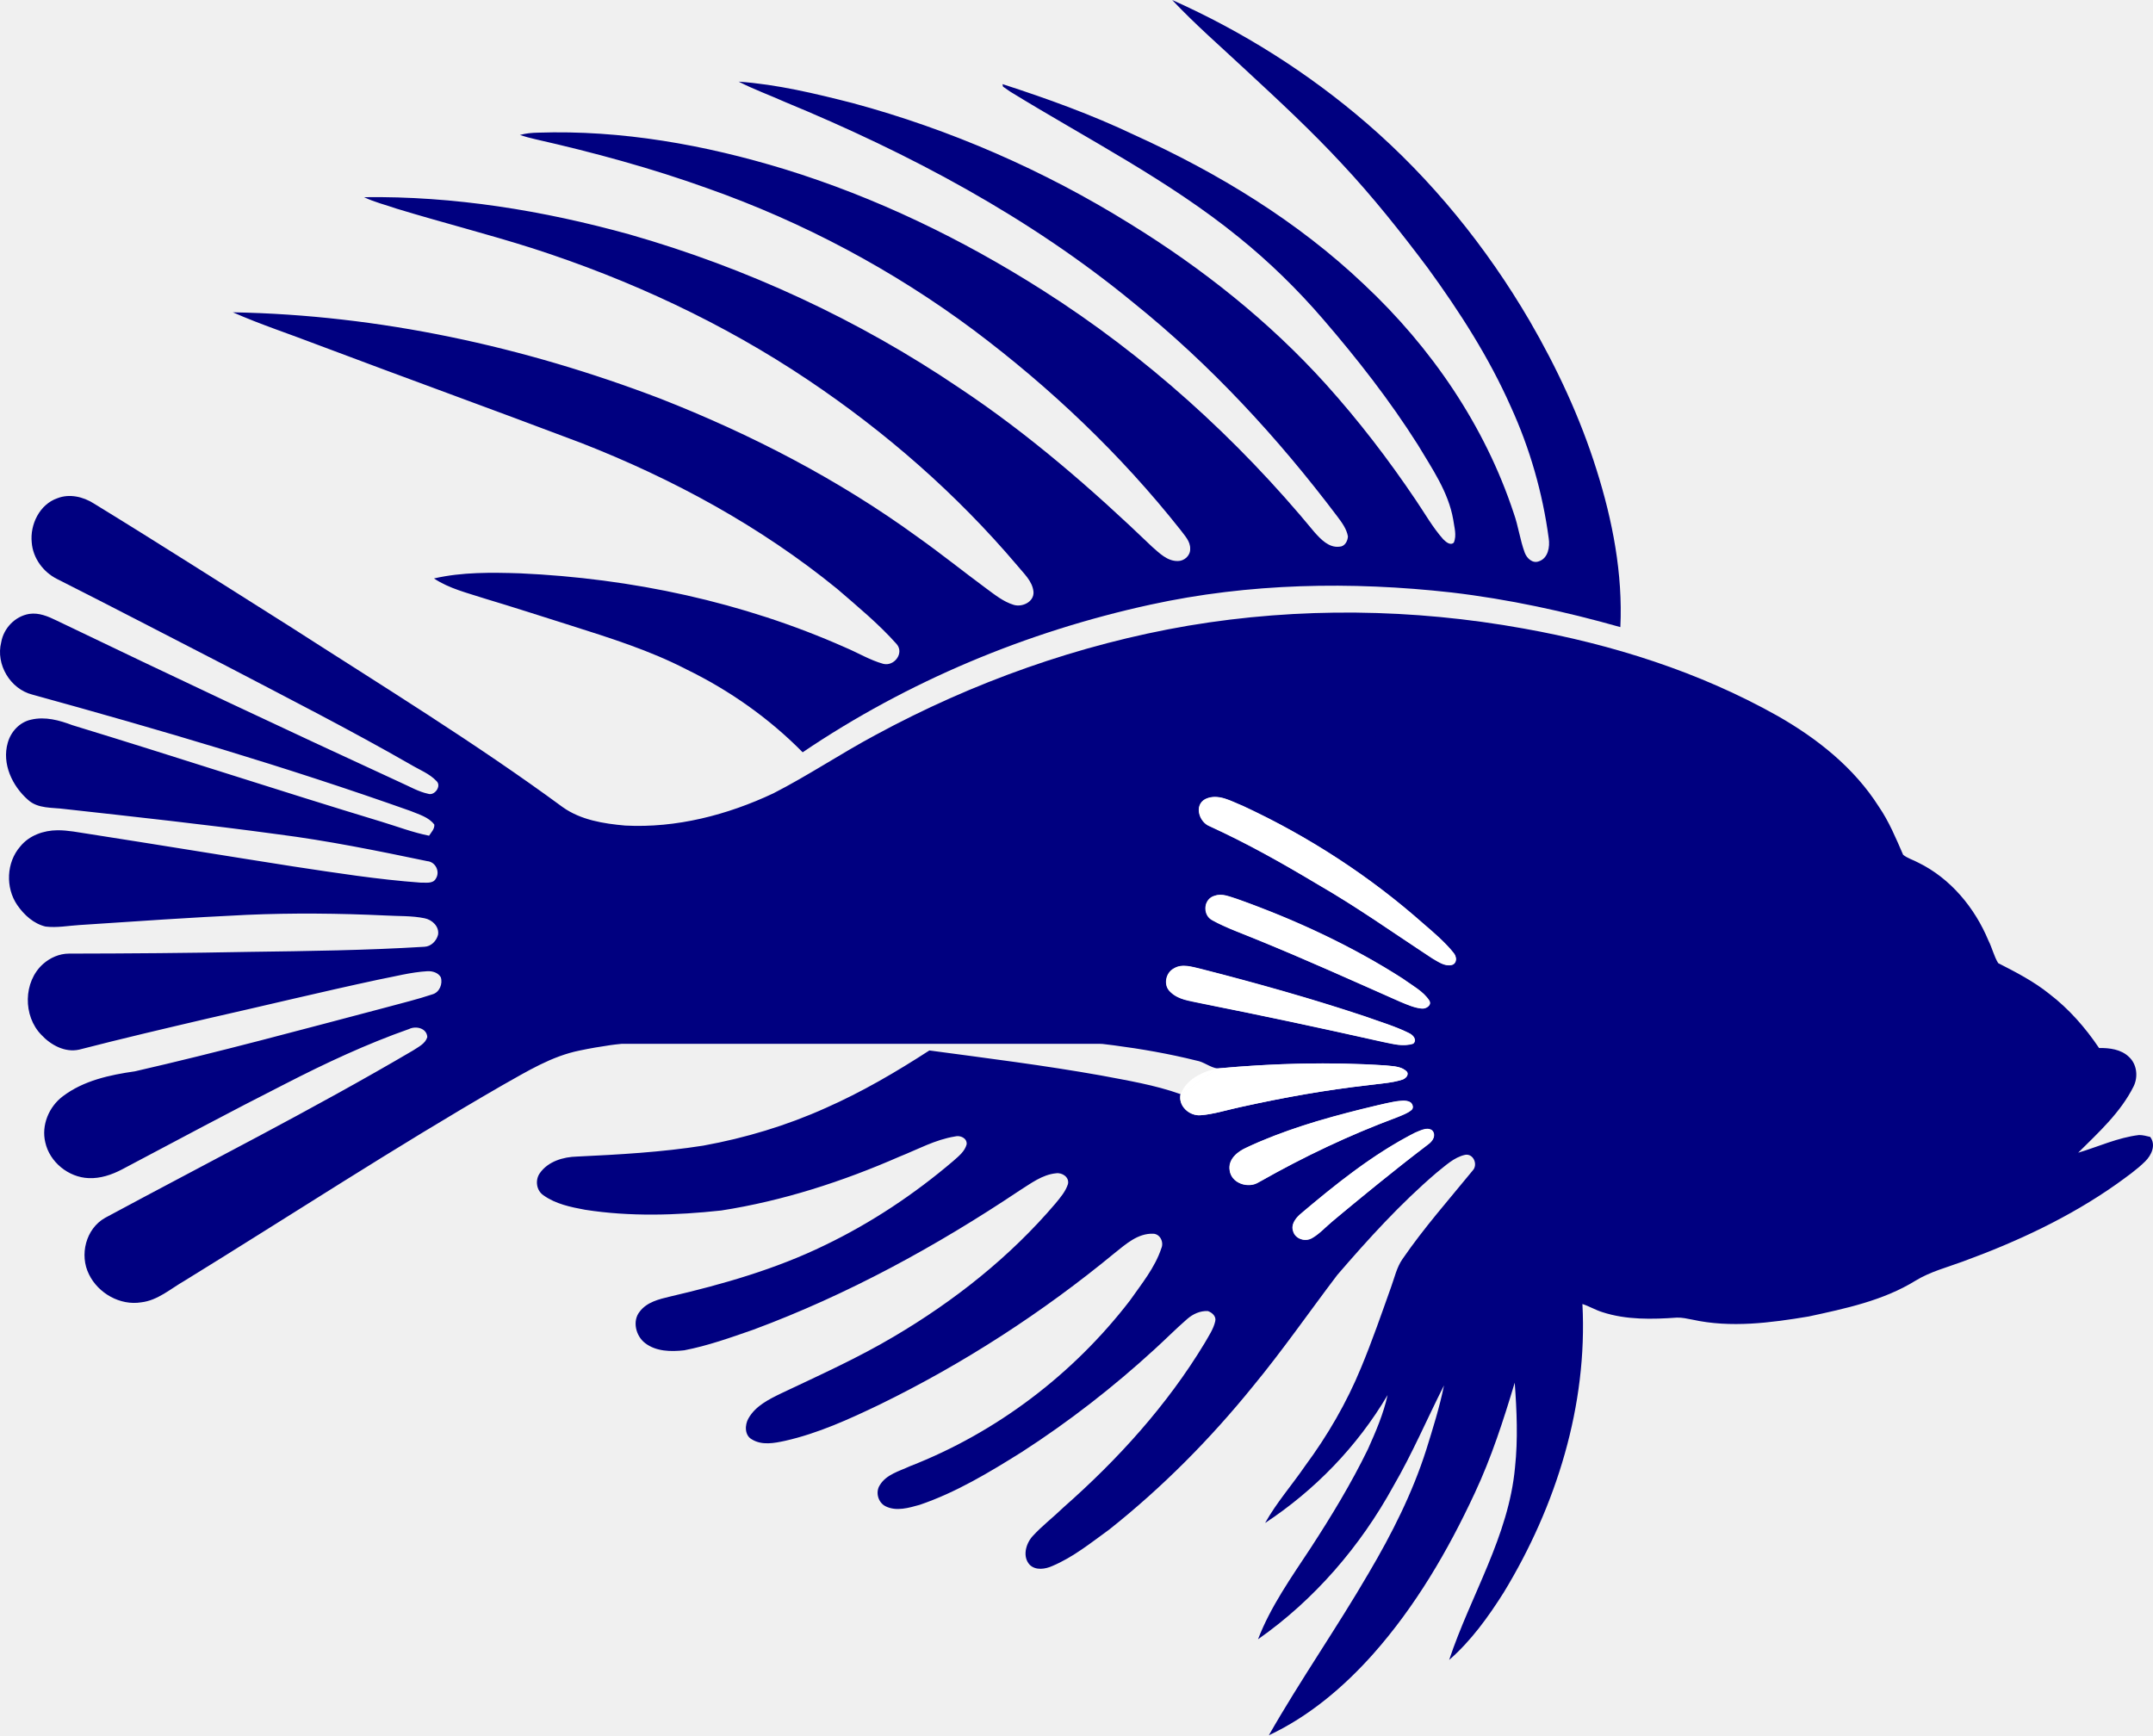
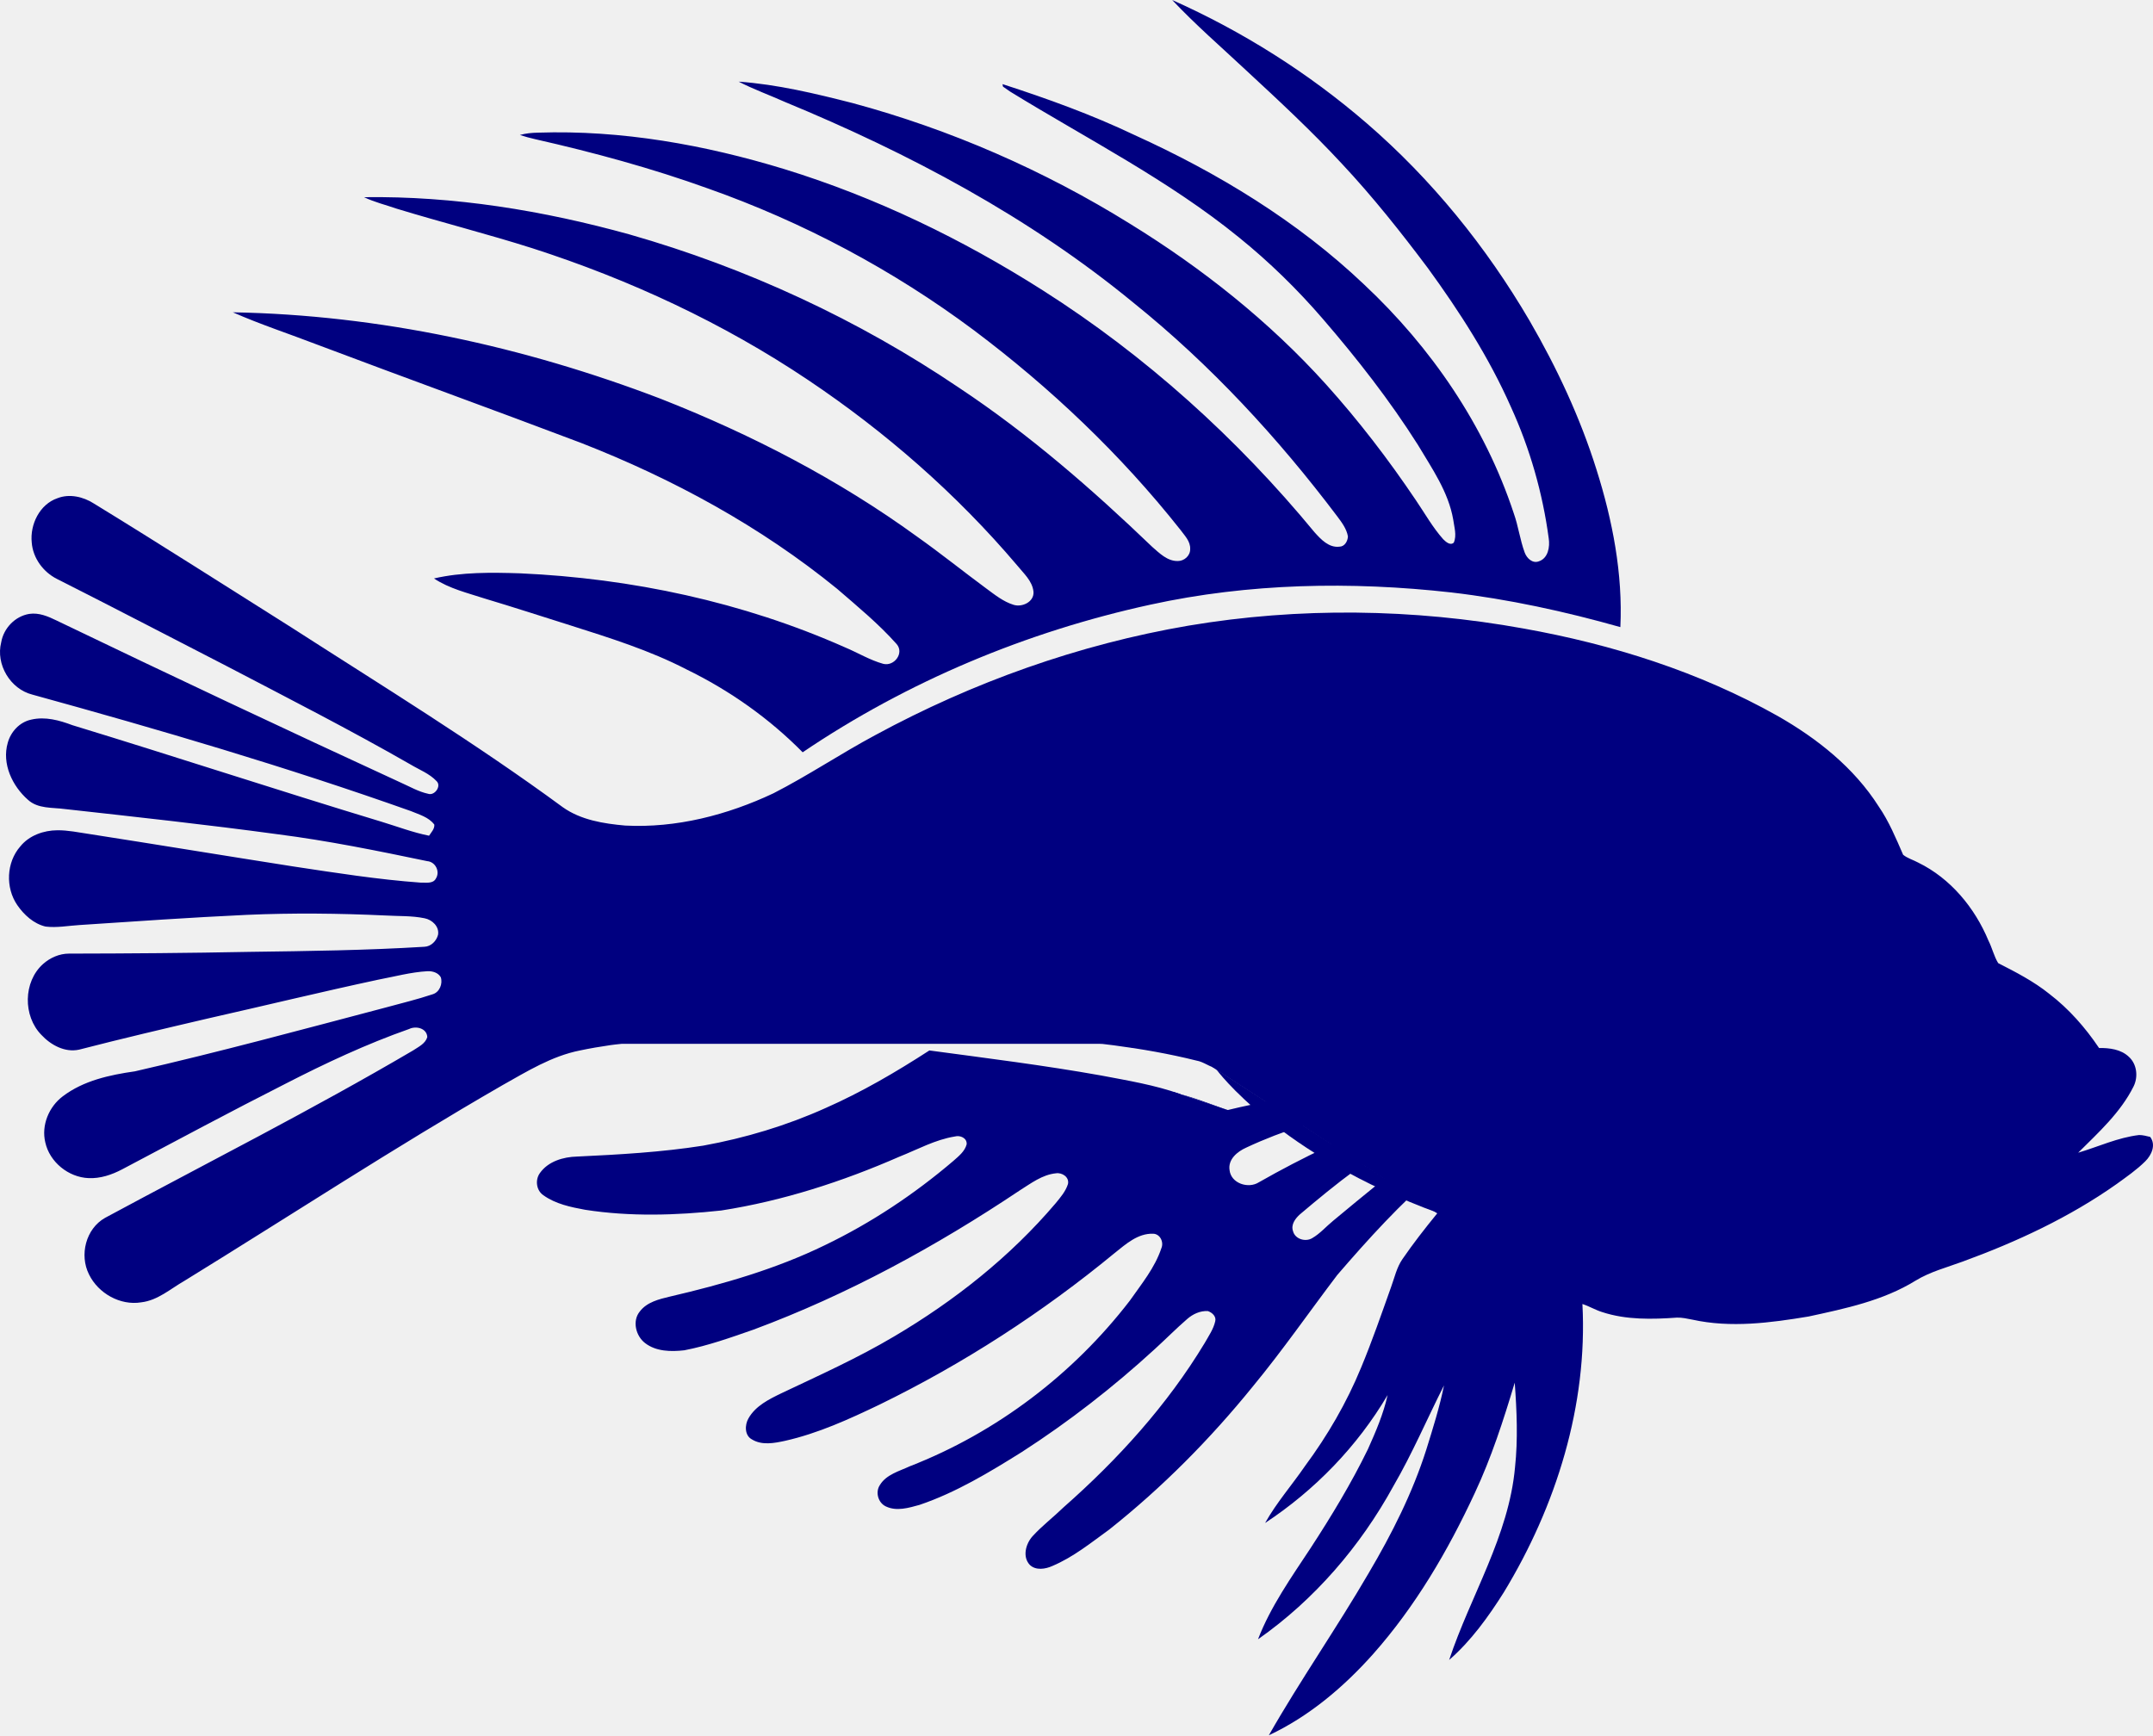
<svg xmlns="http://www.w3.org/2000/svg" version="1.1" id="svg2" width="85.607" height="69.005" viewBox="0 0 85.607 69.005">
  <defs id="defs6" />
  <g id="g8" transform="matrix(1.333333,0,0,-1.333333,-24.27948,104.5366)">
    <g id="g10" transform="matrix(0.09915025,0.01300874,-0.01300874,0.09915025,6.888078,-4.16374)" style="fill:#000080">
      <path d="m 495.91,585.738 c -2.941,1.336 -5.203,3.742 -7.504,5.942 -6.164,5.929 -12.078,12.129 -18.355,17.933 -21.113,20.024 -45.18,36.77 -70.621,50.813 -38.293,20.691 -79.914,35.664 -123.032,42.105 7.747,-4.699 15.93,-8.609 23.887,-12.937 24.613,-13.168 49.406,-25.992 74.004,-39.192 25.758,-14.16 49.863,-31.683 70.07,-53.105 5.36,-6.016 10.895,-11.945 15.43,-18.617 1.965,-2.985 -1.594,-6.571 -4.719,-5.332 -3.812,1.613 -7.082,4.269 -10.652,6.347 -28.465,17.387 -60.441,28.703 -93.23,34.512 -8.454,1.379 -17.075,2.648 -25.653,1.82 4.16,-3.621 9.367,-5.586 14.278,-7.933 8.128,-3.645 16.171,-7.481 24.25,-11.239 11.152,-5.23 22.406,-10.425 32.554,-17.48 11.922,-7.871 22.555,-17.656 31.188,-29.055 33.777,16.918 70.894,26.985 108.5,30.164 30.019,2.559 60.32,-0.859 89.5,-8.062 16.656,-4.199 32.859,-10.027 48.633,-16.805 2.816,15.68 1.828,31.856 -0.942,47.473 -2.808,16.027 -7.75,31.629 -14.004,46.625 -9.929,23.551 -23.48,45.64 -40.5,64.73 -15.293,17.153 -33.156,31.993 -52.742,44 5.926,-8.215 12.668,-15.8 19.094,-23.617 8.539,-10.277 17.082,-20.574 24.804,-31.484 7.813,-10.899 14.719,-22.414 21.301,-34.094 7.688,-14.133 14.614,-28.789 19.168,-44.27 4.008,-13.05 6.047,-26.695 6.082,-40.343 0.059,-2.559 -0.945,-5.879 -3.82,-6.407 -1.981,-0.476 -3.438,1.411 -3.828,3.118 -0.91,3.992 -0.856,8.125 -1.731,12.125 -5.144,27.004 -17.972,52.215 -35.351,73.386 -17.258,21.336 -38.93,38.719 -62.16,53.161 -11.793,7.64 -24.305,14.105 -36.989,20.132 0.016,-0.183 0.035,-0.562 0.043,-0.754 0.649,-0.589 1.293,-1.187 1.957,-1.781 20.918,-16.965 43.356,-32.289 61.942,-51.941 8.054,-8.461 15.301,-17.676 21.707,-27.442 8.59,-13.082 16.566,-26.605 23.152,-40.816 3.25,-7.547 7.215,-15.109 7.567,-23.496 0,-2.262 0.503,-4.824 -0.727,-6.867 -1.195,-0.813 -2.313,0.562 -2.984,1.402 -2.692,3.957 -4.461,8.434 -6.61,12.684 -6.492,13.043 -13.801,25.691 -22.058,37.699 -14.348,20.816 -32.114,39.144 -51.707,55.066 -23.336,19.129 -49.469,34.867 -77.332,46.453 -10.707,4.278 -21.547,8.442 -32.872,10.762 4.153,-2.875 8.657,-5.195 12.957,-7.836 34.704,-19.984 67.754,-43.5 95.192,-72.851 20.371,-21.297 37.492,-45.543 52.012,-71.145 1.089,-1.941 2.234,-3.973 2.347,-6.262 -0.234,-1.39 -1.343,-2.922 -2.918,-2.726 -3.152,0.027 -5.195,2.883 -6.8,5.23 -19.262,30.797 -43.125,58.801 -71.012,82.117 -21.778,18.235 -45.746,33.973 -71.606,45.809 -22.625,10.297 -46.703,17.953 -71.519,20.367 -1.801,0.199 -3.617,0.27 -5.403,0.008 1.446,-0.695 2.926,-1.309 4.434,-1.863 16.762,-6.18 33.273,-13.082 49.152,-21.274 26.782,-13.609 51.5,-31.246 73.043,-52.183 20.45,-20.008 38.625,-42.434 53.321,-67.008 1.035,-1.887 2.578,-3.832 2.172,-6.121 -0.211,-1.965 -2.227,-3.332 -4.141,-3.055 -3.07,0.348 -5.09,3.016 -6.996,5.176 -15.539,19.398 -32.086,38.109 -50.856,54.465 -27.156,24.086 -58.23,43.758 -91.531,58.183 -24.613,10.442 -50.504,18.227 -77.101,21.336 2.918,-1.898 6.191,-3.152 9.296,-4.707 12.766,-5.797 25.805,-10.976 38.504,-16.926 27.52,-13.019 53.493,-29.496 76.371,-49.621 20.926,-18.386 39.508,-39.48 54.622,-62.902 1.593,-2.625 3.941,-5.223 3.847,-8.477 -0.148,-3.027 -3.941,-4.234 -6.375,-3.117" style="fill:#000080;fill-opacity:1;fill-rule:nonzero;stroke:none" id="path11" />
      <path d="m 730.43,428 c -10.692,0.043 -20.032,10.02 -19.59,20.668 -0.211,9.379 7.367,17.793 16.457,19.43 11.16,2.312 22.883,-6.66 23.641,-18.004 1.574,-11.52 -8.946,-22.75 -20.508,-22.094 z m -74.711,83.156 c -2,1.211 -1.723,4.457 0.304,5.496 1.887,1.325 4.719,-0.234 4.778,-2.492 0.484,-2.664 -3.02,-4.676 -5.082,-3.004 z m -0.832,-48.218 c -0.328,-2.305 -3.559,-3.551 -5.239,-1.829 -1.937,1.594 -1.117,5.258 1.446,5.664 2.234,0.739 4.32,-1.679 3.793,-3.835 z m -17.375,-4.657 c -2.727,-1.984 -4.918,1.61 -6.375,3.496 -13.004,18.911 -27.418,36.911 -43.817,53 -2.472,2.243 -3.164,7.297 0.387,8.856 1.973,0.789 4.148,0.043 5.664,-1.317 9.871,-7.933 18.102,-17.687 25.672,-27.785 6.84,-9.543 13.289,-19.488 17.871,-30.336 0.59,-1.836 1.836,-4.09 0.598,-5.914 z m -25.961,3.946 c -2.258,-0.243 -4,1.515 -5.66,2.746 -10.332,8.925 -20.348,18.242 -31.223,26.511 -9.43,7.5 -19.109,14.704 -29.316,21.102 -3.047,1.566 -4.008,6.871 -0.364,8.285 4.043,1.359 7.61,-1.637 10.942,-3.465 18.226,-11.586 34.851,-25.742 48.988,-42.078 2.711,-2.988 5.441,-6.019 7.543,-9.488 0.832,-1.172 0.809,-3.301 -0.91,-3.613 z m -10.633,-11.731 c -2.188,0.508 -4.117,1.699 -6.035,2.789 -13.125,8.016 -26.188,16.121 -39.559,23.723 -4.344,2.547 -8.914,4.769 -12.976,7.758 -2.77,1.992 -1.723,6.797 1.773,7.175 2.328,0.469 4.434,-0.898 6.469,-1.824 16.348,-8.363 31.984,-18.246 46.043,-30.105 2.398,-2.324 5.371,-4.321 6.859,-7.414 0.641,-1.547 -1.332,-2.407 -2.574,-2.102 z m -3.445,-40.453 c -10.504,-5.973 -20.762,-12.383 -30.985,-18.832 -2.316,-1.426 -4.383,-3.313 -6.918,-4.348 -2.125,-0.906 -5.058,0.399 -5.351,2.809 -0.446,2.031 1.16,3.676 2.683,4.719 11.801,7.593 23.914,14.984 37.188,19.707 1.633,0.371 3.601,1.32 5.105,0.109 1.325,-1.574 -0.215,-3.48 -1.722,-4.164 z m -59.653,0.199 c -0.062,3.238 3.035,5.145 5.782,5.965 11.574,3.691 23.644,5.578 35.691,6.945 3.418,0.34 6.84,0.786 10.277,0.946 1.489,-0.004 3.196,0.136 4.434,-0.879 0.594,-0.645 0.777,-1.922 -0.156,-2.387 -1.274,-0.789 -2.774,-1.09 -4.2,-1.48 -14.886,-3.387 -29.468,-8.106 -43.605,-13.872 -3.395,-1.617 -8.348,0.743 -8.223,4.762 z m 50.356,31.871 c -17.317,6.356 -34.703,12.532 -52.184,18.442 -3.125,1.16 -6.765,1.898 -8.875,4.738 -1.801,2.215 -0.547,5.828 2.078,6.754 2.633,1.16 5.418,-0.25 7.903,-1.176 15.75,-6.297 31.363,-12.973 46.636,-20.375 4.137,-2.172 8.469,-4.035 12.364,-6.641 1.152,-0.644 2.406,-2.363 0.961,-3.41 -3.063,-0.59 -6.043,0.707 -8.883,1.668 z m -65.571,50.629 c -1.695,1.313 -1.437,4.164 0.34,5.27 1.957,1.218 5,0.129 4.993,-2.407 0.562,-2.867 -3.325,-4.703 -5.333,-2.863 z m -5.886,39.196 c 0.148,-2.532 -3.203,-4.063 -5.125,-2.489 -2,1.36 -1.629,4.824 0.656,5.672 2.191,1.145 4.789,-0.785 4.469,-3.183 z m -10.93,-56.247 c -0.094,-2.937 -4.516,-3.695 -5.887,-1.3 -1.101,1.597 -0.422,4.089 1.465,4.722 2.235,1.192 4.985,-0.972 4.422,-3.422 z m -17.047,21.317 c -0.32,-2.461 -3.808,-3.297 -5.402,-1.539 -1.758,1.48 -0.934,4.707 1.152,5.433 2.422,1.118 4.946,-1.461 4.25,-3.894 z m -12.676,34.887 c 0.157,-2.723 -3.738,-4.34 -5.523,-2.29 -1.742,1.524 -0.977,4.633 1.09,5.446 2.133,1.039 4.609,-0.863 4.433,-3.156 z m -17.437,-53.348 c -0.484,-2.207 -3.629,-3.281 -5.266,-1.641 -2.05,1.489 -1.304,5.012 1.075,5.703 2.417,1.004 5.031,-1.644 4.191,-4.062 z m 97.742,73.008 c 2,1.722 5.285,0.07 5.109,-2.563 0.333,-2.711 -3.281,-4.387 -5.253,-2.719 -1.723,1.282 -1.622,4.086 0.144,5.282 z m 53.164,-6.274 c 2.207,0.864 4.52,-1.093 4.278,-3.386 0.105,-2.555 -3.387,-4.149 -5.196,-2.297 -2,1.414 -1.375,4.922 0.918,5.683 z m -171.48,-50.402 c -2.094,1.133 -1.887,4.476 0.027,5.672 2.063,1.445 5.059,-0.285 4.773,-2.797 0.387,-2.59 -2.73,-4.149 -4.8,-2.875 z m -3.254,22.855 c -0.184,-2.593 -3.887,-3.589 -5.465,-1.609 -1.695,1.531 -0.941,4.563 1.129,5.336 2.316,1.168 5,-1.301 4.336,-3.727 z m -25.168,-34.199 c -0.695,-2.527 -4.531,-2.762 -5.778,-0.582 -1.195,1.613 -0.292,3.969 1.458,4.723 2.515,1.488 5.332,-1.672 4.32,-4.141 z m -16.297,18 c -1.879,1.098 -2,4.285 -0.035,5.336 2.086,1.567 5.015,-0.207 4.918,-2.703 0.219,-2.449 -2.961,-4.059 -4.883,-2.633 z m -27.77,-19.14 c -1.566,1.41 -1.191,4.25 0.68,5.21 2.016,1.454 4.906,-0.296 4.762,-2.703 0.406,-2.804 -3.606,-4.586 -5.442,-2.507 z m -5.253,20.285 c -0.313,-2.328 -3.594,-3.032 -5.196,-1.567 -1.715,1.399 -1.262,4.407 0.692,5.36 2.476,1.445 5.363,-1.18 4.504,-3.793 z M 334.98,485.145 c -1.621,1.222 -1.558,3.964 0.059,5.164 1.938,1.765 5.34,0.136 5.098,-2.496 0.355,-2.7 -3.199,-4.223 -5.157,-2.668 z M 811.316,384.313 c -1.046,0.398 -2.093,0.839 -3.203,0.984 -6.363,0.086 -12.476,-1.871 -18.699,-2.867 6.805,5.207 14.066,10.218 18.941,17.433 1.793,2.664 1.883,6.492 -0.257,8.985 -2.043,2.519 -5.371,3.371 -8.45,3.734 -3.265,6.563 -7.394,12.742 -12.593,17.922 -4.121,4.312 -9.047,7.73 -13.938,11.09 -0.984,2.207 -1.195,4.746 -2.008,7.047 -2.769,10.261 -8.804,19.871 -17.757,25.797 -1.36,0.992 -2.981,1.66 -4.141,2.89 -1.488,5.168 -2.883,10.41 -5.348,15.231 -5.777,12.429 -15.562,22.504 -26.383,30.699 -21.492,16.109 -46.167,27.586 -71.699,35.691 -31.89,10.192 -65.535,15.067 -99.004,13.852 -33.109,-1.289 -65.906,-8.344 -96.824,-20.215 -10.918,-4.121 -21.394,-9.34 -32.39,-13.262 -14.45,-4.629 -30.071,-6.554 -45.079,-3.785 -6.3,1.402 -12.89,3.356 -17.73,7.844 -23.43,22.457 -48.688,42.883 -73.449,63.836 -17.785,14.746 -35.457,29.633 -53.43,44.168 -2.875,2.414 -6.812,3.906 -10.562,2.976 -5.5,-1.109 -9.172,-6.707 -9.317,-12.105 -0.254,-4.656 2.25,-9.184 6.07,-11.766 15.637,-10.656 31.149,-21.512 46.7,-32.285 16.996,-11.934 34.109,-23.699 50.629,-36.289 2.39,-1.902 5.218,-3.391 7.039,-5.914 1.359,-1.66 -1.161,-4.336 -2.973,-3.426 -2.801,0.996 -5.168,2.856 -7.688,4.387 -31.984,20.148 -63.8,40.566 -95.441,61.254 -2.344,1.554 -4.934,3.09 -7.844,3.027 -4.277,-0.137 -8.129,-3.238 -9.386,-7.297 -2.528,-6.332 0.851,-14.183 7.195,-16.695 36.254,-15.301 72.281,-31.215 107.348,-49.102 2.312,-1.351 5.089,-2.484 6.449,-4.937 -0.086,-1.313 -1.211,-2.137 -1.989,-3.07 -4.675,1.585 -9.039,3.949 -13.527,5.98 -29.34,13.258 -58.348,27.227 -87.656,40.547 -3.664,1.957 -7.699,3.664 -11.957,3.234 -3.5,-0.269 -6.485,-2.765 -7.828,-5.933 -2.606,-5.957 -0.344,-12.969 3.769,-17.653 2.594,-3.082 6.891,-3.168 10.5,-4.148 20.692,-5.086 41.387,-10.121 61.949,-15.715 14.625,-3.852 28.938,-8.773 43.208,-13.758 2.421,-0.511 3.48,-3.594 1.894,-5.492 -1.082,-1.523 -3.195,-0.734 -4.715,-0.598 -12.472,2.567 -24.695,6.176 -36.929,9.7 -19.75,5.8 -39.45,11.765 -59.208,17.55 -3.031,0.86 -6.019,1.922 -9.16,2.313 -4.097,0.516 -8.57,-0.426 -11.629,-3.344 -4.753,-4.172 -6.015,-11.609 -3.168,-17.211 1.618,-3.172 4.122,-6.156 7.532,-7.457 3.293,-0.859 6.746,-0.629 10.113,-0.867 16.609,-1.074 33.223,-2.078 49.812,-3.477 13.739,-1.195 27.403,-3.136 40.973,-5.562 3.84,-0.742 7.781,-1.055 11.488,-2.344 2.176,-0.719 4.086,-3.012 3.352,-5.402 -0.695,-1.77 -2.539,-3.207 -4.504,-3.024 -17.367,1.204 -34.652,3.25 -51.934,5.282 -17.835,1.984 -35.652,4.183 -53.453,6.488 -2.808,0.359 -5.707,-0.488 -8.035,-2.07 -6.574,-4.485 -7.984,-14.602 -3.246,-20.895 2.402,-3.375 6.274,-6.207 10.594,-5.828 13.047,1.605 26.121,2.91 39.191,4.211 17.332,1.59 34.625,3.473 51.973,4.875 4.953,0.277 9.914,0.961 14.883,0.594 1.476,-0.129 3.101,-0.832 3.691,-2.309 0.379,-2.008 -0.945,-4.367 -3.047,-4.711 -4.703,-0.918 -9.465,-1.422 -14.211,-2.07 -25.582,-3.27 -51.152,-6.735 -76.832,-9.168 -7.593,-0.09 -15.55,-0.738 -22.281,-4.582 -4.508,-2.535 -7.523,-7.715 -6.977,-12.934 0.512,-6.012 5.508,-11.258 11.43,-12.269 3.438,-0.614 6.969,0.093 10.207,1.281 17.188,6.391 34.332,12.891 51.629,18.98 12.668,4.543 25.535,8.625 38.711,11.403 2.184,0.742 5.293,-0.469 5.059,-3.11 -0.856,-1.886 -3.004,-2.535 -4.719,-3.386 -32.098,-13.61 -65.016,-25.153 -97.578,-37.559 -6.117,-2.469 -9.078,-9.984 -6.93,-16.105 1.984,-5.938 8.012,-10.485 14.356,-10.274 4.96,-0.074 9.164,2.863 13.585,4.672 33.872,15.18 67.321,31.316 101.633,45.516 7.828,3.136 15.703,6.703 24.25,7.269 12.321,0.957 24.676,0.016 36.989,-0.66 19.992,-1.324 39.925,-3.535 59.761,-6.367 12.371,-1.879 24.754,-3.754 36.973,-6.445 16.293,-3.469 32.613,-7.301 48.141,-13.415 2.179,-0.652 3.757,-2.535 5.91,-3.152 16.765,-0.652 33.543,-2.371 50.019,-5.652 2.106,-0.528 4.676,-0.84 5.992,-2.774 0.364,-1.183 -0.933,-1.953 -1.906,-2.101 -3.246,-0.555 -6.558,-0.254 -9.824,-0.289 -13.082,0.254 -26.164,-0.371 -39.188,-1.524 -3.976,-0.32 -7.957,-1.078 -11.949,-0.847 -3.367,0.242 -6.218,3.648 -5.011,7.015 -7.239,3.711 -15.086,6.067 -22.79,8.606 -16.437,5.211 -33.136,9.55 -49.777,14.054 -10.66,-5.074 -21.578,-9.683 -32.922,-13 -12.207,-3.679 -24.875,-5.738 -37.601,-6.371 -12.617,-0.328 -25.215,0.614 -37.778,1.664 -4.078,0.438 -8.718,-0.297 -11.617,-3.441 -1.734,-1.844 -1.75,-4.996 0.188,-6.707 3.246,-3.043 7.586,-4.547 11.75,-5.899 13.039,-3.824 26.679,-5.187 40.226,-5.496 18.563,0.442 36.965,3.844 54.774,9.004 5.679,1.43 11.265,3.653 17.179,3.817 1.61,0.246 3.61,-0.95 3.176,-2.789 -0.848,-2.051 -2.863,-3.211 -4.613,-4.403 -12.817,-8.316 -26.66,-15.109 -41.18,-19.898 -15.449,-5.172 -31.656,-7.602 -47.82,-9.195 -3.332,-0.348 -7.039,-0.727 -9.516,-3.247 -2.656,-2.496 -2.129,-7.082 0.336,-9.535 2.926,-2.953 7.336,-3.586 11.309,-3.66 7.172,0.43 14.219,1.965 21.238,3.418 29.191,6.676 57.305,17.57 84.117,30.824 3.629,1.664 7.301,3.809 11.422,3.68 1.859,0.043 3.852,-1.664 3.125,-3.645 -0.976,-2.089 -2.738,-3.656 -4.391,-5.21 -15.515,-14.063 -33.742,-24.946 -52.964,-33.129 -11.524,-4.942 -23.547,-8.555 -35.461,-12.399 -3.914,-1.297 -8.157,-2.726 -10.739,-6.156 -1.375,-1.773 -1.851,-4.91 0.219,-6.371 2.727,-2.199 6.457,-1.965 9.738,-1.692 10.055,0.922 19.766,3.915 29.317,7.04 26.418,8.851 51.75,20.91 75.379,35.683 3.672,2.215 7.636,4.984 12.16,4.242 2.066,-0.328 2.898,-2.925 1.867,-4.621 -2.676,-5.527 -7.266,-9.797 -11.359,-14.273 -19.61,-19.574 -44.539,-33.821 -71.473,-40.434 -3.324,-1.055 -7.301,-1.512 -9.605,-4.422 -1.653,-1.914 -1.176,-5.152 0.945,-6.511 2.976,-1.957 6.738,-1.325 10.051,-0.86 11.285,2.25 21.89,6.918 32.304,11.672 15.086,7.145 29.551,15.637 43.219,25.223 3.625,2.519 7.106,5.238 10.793,7.672 1.879,1.254 4.211,2 6.469,1.543 1.168,-0.59 2.32,-1.899 1.746,-3.309 -0.844,-2.277 -2.523,-4.098 -3.961,-6.012 -13.5,-16.918 -30.176,-31.058 -48.098,-43.101 -3.394,-2.528 -7.093,-4.641 -10.332,-7.383 -2.265,-1.965 -3.824,-5.664 -1.867,-8.348 1.559,-1.922 4.422,-1.844 6.594,-1.187 6.523,1.793 12.34,5.375 18.238,8.566 17.332,10.395 33.395,22.856 48.043,36.77 10.176,9.48 19.516,19.804 29.285,29.683 10.555,9.426 21.395,18.621 33.274,26.356 2.875,1.703 5.715,3.886 9.156,4.199 2.539,0.144 3.512,-3.414 1.656,-4.926 -8.179,-7.699 -16.691,-15.113 -24.219,-23.484 -2.023,-2.235 -3.035,-5.125 -4.406,-7.75 -3.906,-7.637 -7.738,-15.317 -12.035,-22.742 -5.601,-9.77 -12.519,-18.746 -20.328,-26.844 -4.633,-5.168 -9.922,-9.789 -14.07,-15.36 15.949,7.743 30.25,19.086 41.179,33.075 -1.957,-5.418 -4.929,-10.383 -7.933,-15.266 -6.266,-9.48 -13.383,-18.363 -20.762,-26.988 -6.848,-7.93 -14.059,-15.68 -19.102,-24.942 18.2,9.496 33.907,23.543 46.004,40.079 6.848,8.875 12.536,18.554 18.848,27.792 -2.145,-6.269 -4.953,-12.285 -7.723,-18.296 -5.777,-12.317 -13.472,-23.61 -21.836,-34.293 -11.566,-14.996 -24.375,-28.989 -35.808,-44.086 12.64,4.031 23.984,11.347 33.972,19.965 14.364,12.464 26.125,27.628 36.29,43.636 6.312,9.864 11.332,20.469 16.121,31.129 -0.485,-8.41 -1.215,-16.851 -3.203,-25.058 -4.52,-20.098 -18.122,-36.192 -26.946,-54.391 7.238,4.812 13.262,11.227 18.789,17.879 18.813,23.418 32.071,52.043 34.426,82.207 1.938,-0.918 3.617,-2.285 5.574,-3.176 6.797,-3.254 14.418,-4.07 21.844,-4.512 1.551,-0.156 3.016,-0.718 4.488,-1.199 11.02,-3.996 22.946,-3.976 34.504,-3.578 11.16,0.926 22.656,1.793 32.996,6.449 4.657,2.071 9.75,2.699 14.684,3.813 16.73,3.738 33.266,8.933 48.488,16.941 3.195,1.735 6.465,3.406 9.367,5.613 2.102,1.59 3.895,4.438 2.414,7.04" style="fill:#000080;fill-opacity:1;fill-rule:nonzero;stroke:none" id="path10" />
      <path d="m 727.195,457.438 c -4.34,-1.817 -7.101,-7 -5.718,-11.586 1.074,-4.567 5.812,-7.832 10.48,-7.098 5.445,0.301 9.859,5.863 8.789,11.246 -0.887,6.008 -7.996,9.926 -13.551,7.438" style="fill:#000080;fill-opacity:1;fill-rule:nonzero;stroke:none" id="path9" />
    </g>
    <path id="rect5" style="fill:#000080;stroke-width:0.799;stroke-dasharray:0.799, 0.799" d="m 53.717,-58.782 v 2.817 h 8.232 v -2.817 z m 10.847,1.919 v 7.704 h 2.15 v -7.704 z m -18.505,0.688 v 2.791 H 33.271 v 6.113 h 17.793 v -3.51 h 2.188 v -5.394 z m 24.883,4.096 v 5.228 h 4.969 V -52.079 Z" transform="scale(1,-1)" />
    <rect style="fill:#000080;stroke-width:0.318;stroke-dasharray:0.318, 0.318" id="rect11" width="12.245" height="1.98" x="1.083" y="-81.737" transform="matrix(0.7169892,-0.6970842,-0.6970842,-0.7169892,0,0)" />
-     <path style="fill:#ffffff;stroke-width:0.017;stroke-dasharray:0.017, 0.017" d="m 57.456,38.359 c -0.2,-0.056 -0.413,-0.188 -1.752,-1.085 -1.84,-1.232 -2.186,-1.452 -3.57,-2.27 -1.488,-0.879 -2.633,-1.498 -3.68,-1.989 -0.142,-0.067 -0.309,-0.145 -0.371,-0.175 -0.189,-0.09 -0.333,-0.263 -0.386,-0.466 -0.138,-0.529 0.366,-0.821 1.038,-0.601 0.371,0.121 1.46,0.636 2.265,1.07 1.934,1.044 3.71,2.264 5.315,3.65 0.074,0.064 0.285,0.246 0.469,0.405 0.508,0.439 0.979,0.918 1.063,1.082 0.017,0.032 0.034,0.09 0.04,0.128 0.012,0.088 -0.035,0.193 -0.105,0.234 -0.065,0.039 -0.218,0.047 -0.324,0.017 z" id="path12" transform="matrix(0.75,0,0,-0.75,18.20961,78.40247)" />
-     <path style="fill:#ffffff;stroke-width:0.017;stroke-dasharray:0.017, 0.017" d="m 56.375,40.076 c -0.27,-0.059 -0.343,-0.089 -1.961,-0.806 -2.433,-1.079 -3.959,-1.732 -5.016,-2.145 -0.662,-0.259 -1.195,-0.512 -1.307,-0.621 -0.09,-0.087 -0.144,-0.212 -0.152,-0.348 -0.007,-0.133 0.011,-0.207 0.079,-0.319 0.118,-0.195 0.399,-0.29 0.682,-0.23 0.35,0.074 1.692,0.579 2.737,1.03 1.723,0.743 3.431,1.66 4.631,2.486 0.388,0.267 0.534,0.386 0.66,0.537 0.146,0.175 0.16,0.251 0.064,0.344 -0.1,0.097 -0.213,0.116 -0.417,0.072 z" id="path13" transform="matrix(0.75,0,0,-0.75,18.20961,78.40247)" />
-     <path style="fill:#ffffff;stroke-width:0.017;stroke-dasharray:0.017, 0.017" d="m 55.602,41.544 c -0.171,-0.022 -0.513,-0.093 -1.377,-0.285 -2.289,-0.508 -3.659,-0.798 -5.873,-1.245 -0.618,-0.125 -1.192,-0.248 -1.273,-0.274 -0.357,-0.113 -0.606,-0.302 -0.681,-0.516 -0.012,-0.035 -0.022,-0.115 -0.022,-0.179 0,-0.213 0.09,-0.385 0.264,-0.502 0.242,-0.163 0.464,-0.169 1.025,-0.029 1.269,0.316 3.17,0.84 4.484,1.236 1.405,0.424 2.895,0.92 3.469,1.155 0.486,0.199 0.614,0.29 0.629,0.445 0.01,0.109 -0.031,0.149 -0.187,0.18 -0.11,0.022 -0.34,0.029 -0.458,0.013 z" id="path14" transform="matrix(0.75,0,0,-0.75,18.20961,78.40247)" />
-     <path style="fill:#ffffff;stroke-width:0.017;stroke-dasharray:0.017, 0.017" d="m 49.414,47.088 c -0.342,-0.098 -0.544,-0.371 -0.519,-0.701 0.021,-0.277 0.221,-0.518 0.584,-0.704 0.623,-0.318 1.775,-0.756 2.825,-1.073 0.866,-0.262 2.333,-0.637 3.055,-0.783 0.285,-0.057 0.566,-0.062 0.675,-0.012 0.11,0.051 0.166,0.177 0.121,0.275 -0.041,0.09 -0.291,0.218 -0.813,0.415 -1.711,0.647 -3.448,1.464 -5.14,2.418 -0.15,0.085 -0.298,0.156 -0.351,0.17 -0.119,0.031 -0.318,0.029 -0.436,-0.005 z" id="path19" transform="matrix(0.75,0,0,-0.75,18.20961,78.40247)" />
-     <path style="fill:#ffffff;stroke-width:0.017;stroke-dasharray:0.017, 0.017" d="m 51.799,49.289 c -0.209,-0.044 -0.346,-0.18 -0.393,-0.391 -0.027,-0.12 0.008,-0.253 0.101,-0.39 0.088,-0.13 0.125,-0.164 0.586,-0.55 1.603,-1.34 2.808,-2.19 4,-2.821 0.493,-0.261 0.761,-0.304 0.88,-0.142 0.044,0.06 0.052,0.171 0.019,0.259 -0.04,0.105 -0.122,0.186 -0.413,0.408 -1.101,0.838 -3.338,2.654 -3.885,3.154 -0.454,0.416 -0.658,0.524 -0.895,0.474 z" id="path20" transform="matrix(0.75,0,0,-0.75,18.20961,78.40247)" />
-     <path style="fill:#ffffff;stroke-width:0.807;stroke-dasharray:0.807, 0.807" d="m 54.517,46.539 c 0,0 -0.881,-0.142 -1.101,-0.783" id="path21" />
-     <path style="fill:#ffffff;stroke-width:0.004;stroke-dasharray:0.004, 0.004" d="m 47.606,44.345 c -0.135,-0.015 -0.262,-0.065 -0.381,-0.149 -0.044,-0.031 -0.137,-0.123 -0.167,-0.166 -0.066,-0.093 -0.104,-0.181 -0.122,-0.284 -0.012,-0.068 -0.007,-0.211 0.007,-0.23 0.003,-0.003 0.331,-0.235 0.73,-0.516 l 0.726,-0.51 0.124,-0.011 c 1.64,-0.149 3.309,-0.212 4.825,-0.183 0.583,0.011 1.231,0.038 1.709,0.07 0.082,0.006 0.321,0.03 0.387,0.039 0.219,0.031 0.368,0.092 0.475,0.194 0.029,0.028 0.035,0.035 0.041,0.055 0.015,0.047 0.006,0.101 -0.024,0.148 -0.028,0.043 -0.09,0.093 -0.147,0.119 -0.049,0.022 -0.214,0.066 -0.351,0.094 -0.159,0.032 -0.307,0.053 -0.684,0.096 -0.085,0.01 -0.188,0.022 -0.229,0.027 -0.041,0.005 -0.15,0.019 -0.244,0.029 -1.524,0.176 -3.117,0.45 -4.906,0.844 -0.245,0.054 -0.27,0.06 -0.598,0.141 -0.369,0.091 -0.513,0.123 -0.701,0.154 -0.212,0.035 -0.386,0.051 -0.47,0.041 z" id="path22" transform="matrix(0.75,0,0,-0.75,18.20961,78.40247)" />
+     <rect style="fill:#000080;stroke:none;stroke-width:0.749;stroke-dasharray:0.749, 0.749;stroke-opacity:1" id="rect22" width="13.153" height="7.931" x="51.942" y="-55.095" transform="scale(1,-1)" />
+     <path style="fill:#000080;stroke:none;stroke-width:0.799;stroke-dasharray:0.799, 0.799;stroke-opacity:1" d="m 54.482,46.509 c 0,0 1.85,-2.541 6.617,-4.284" id="path22" />
+     <rect style="fill:#000080;stroke:none;stroke-width:0.799;stroke-dasharray:0.799, 0.799;stroke-opacity:1" id="rect23" width="8.224" height="4.767" x="20.18" y="-73.451" transform="matrix(0.838316,-0.5451847,-0.5451847,-0.838316,0,0)" />
+     <path style="fill:#000080;stroke:none;stroke-width:0.799;stroke-dasharray:0.799, 0.799;stroke-opacity:1" d="m 53.413,45.768 c 0,0 0.314,-0.063 1.397,-0.478" id="path23" />
+     <rect style="fill:#000080;stroke:none;stroke-width:0.799;stroke-dasharray:0.799, 0.799;stroke-opacity:1" id="rect24" width="1.795" height="0.988" x="35.944" y="-60.336" transform="matrix(0.9484565,-0.3169074,-0.3169074,-0.9484565,0,0)" />
  </g>
</svg>
